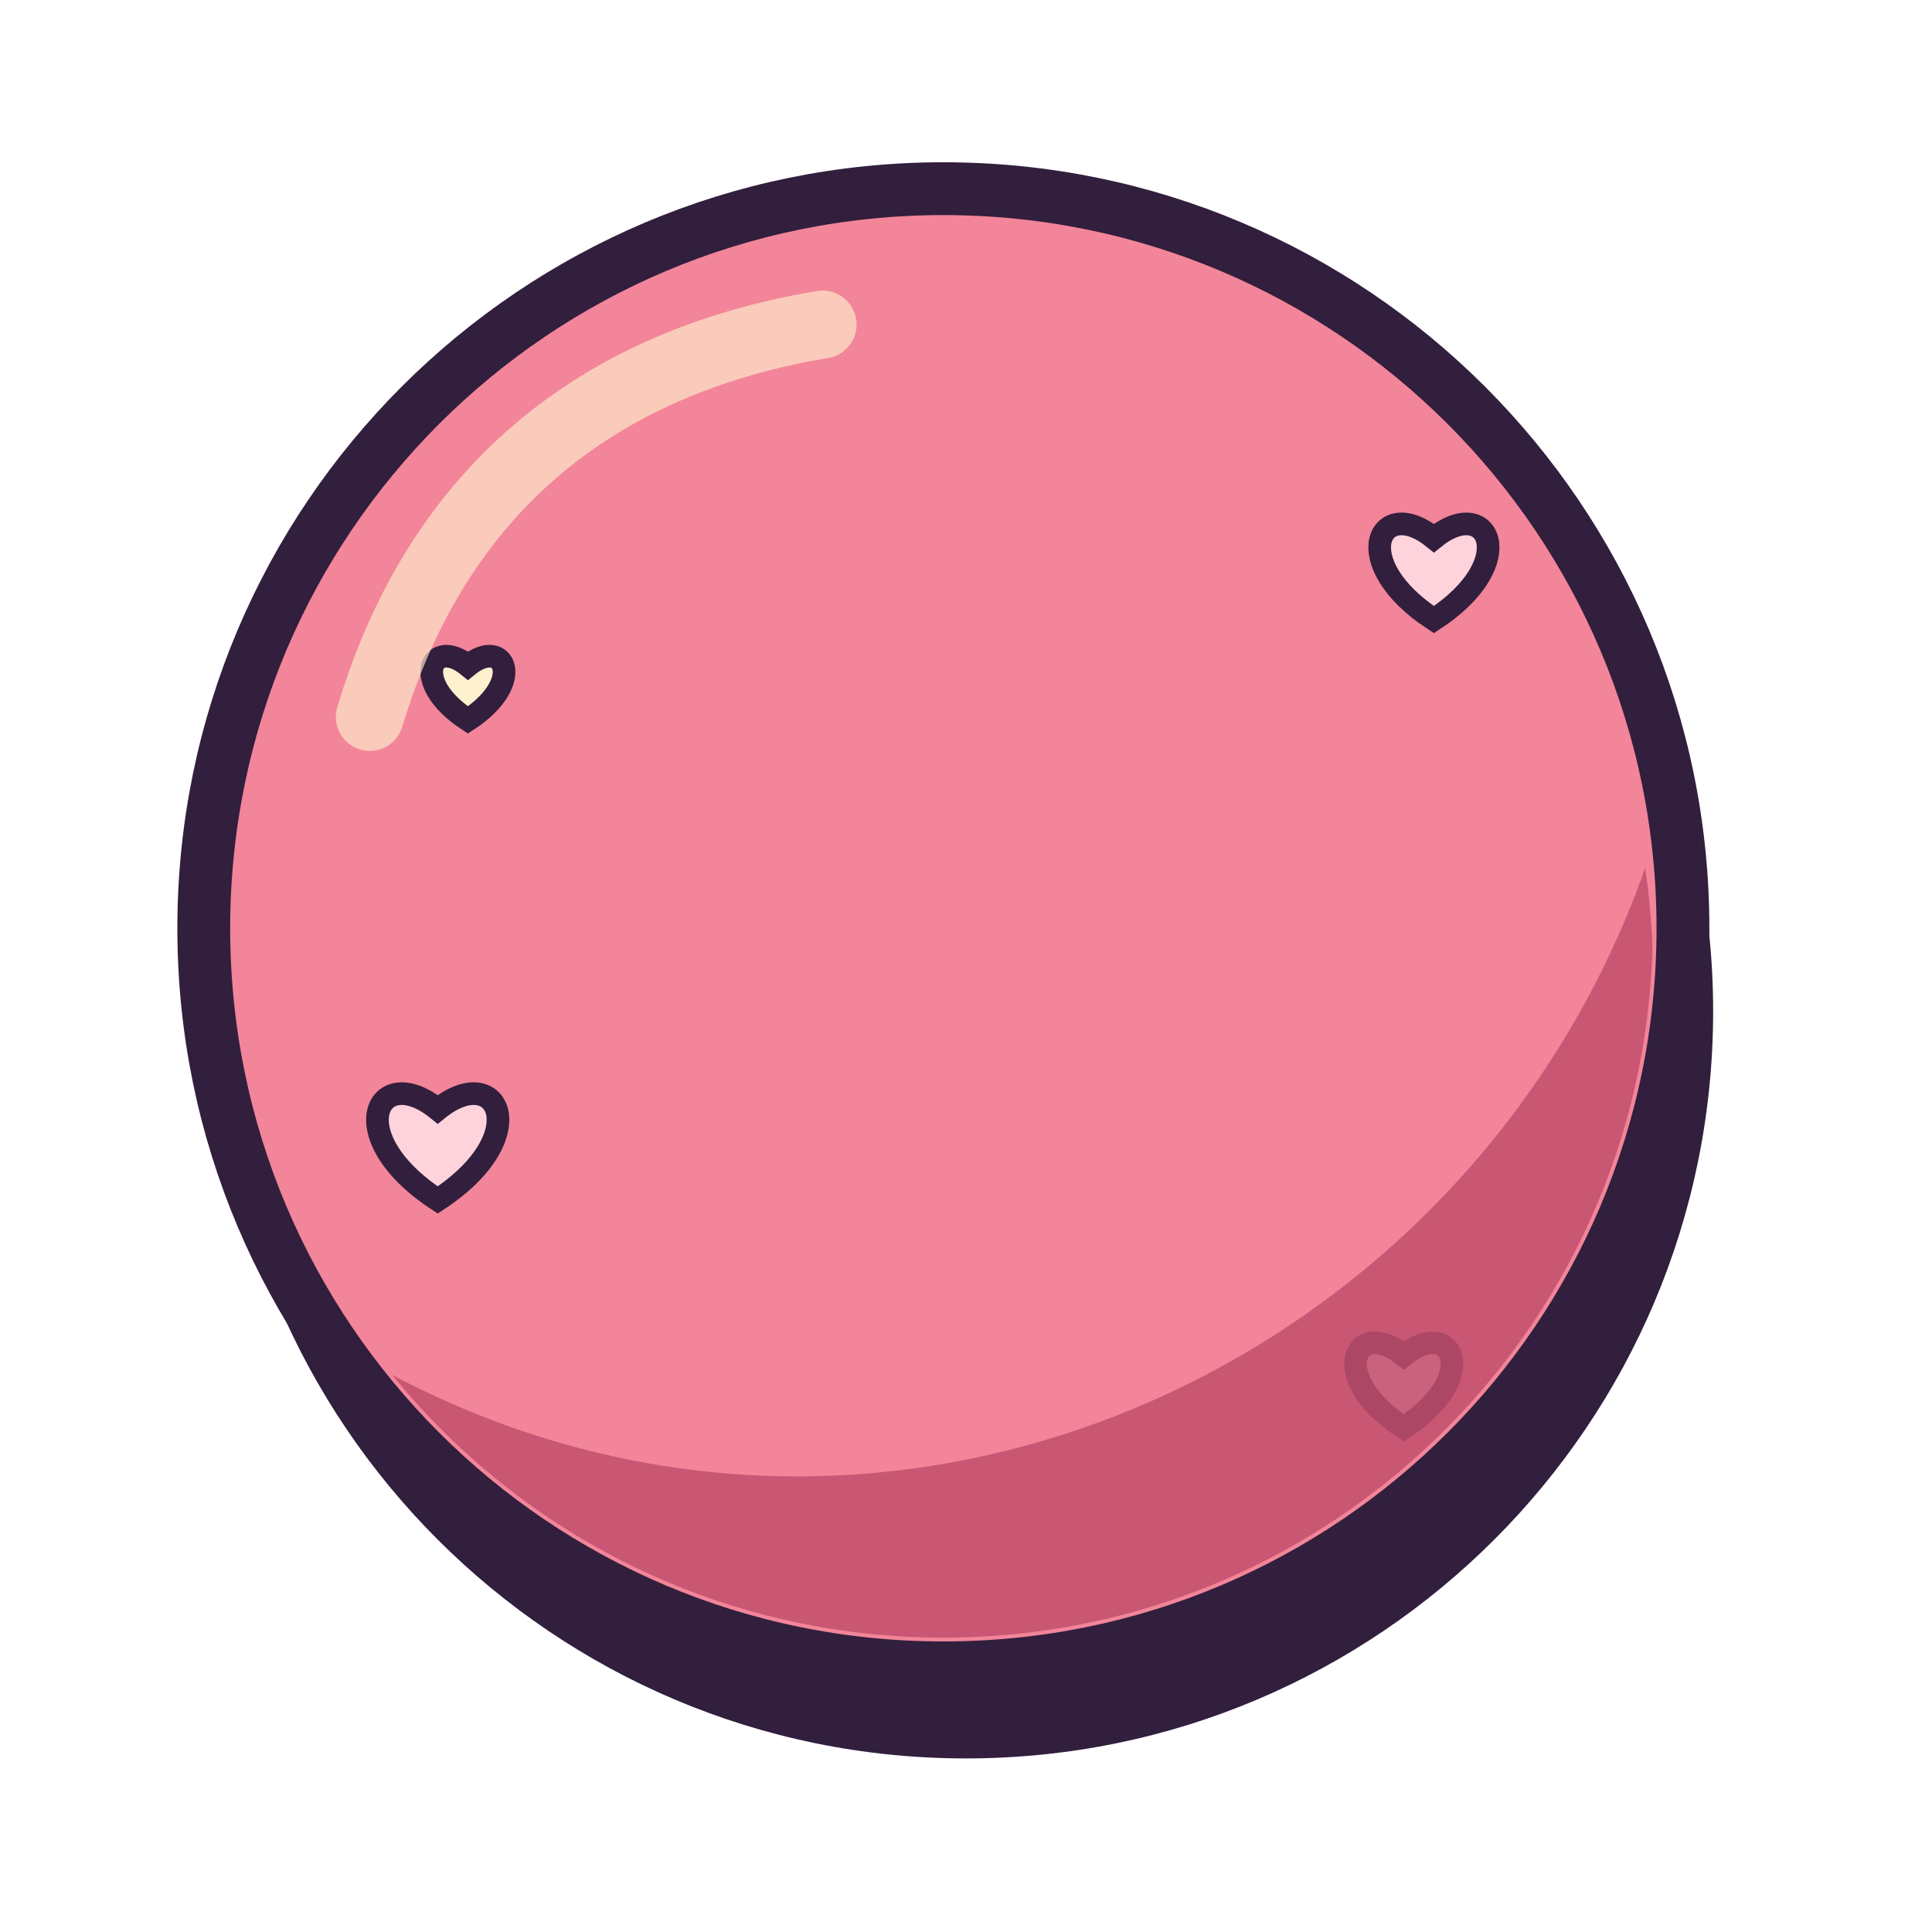
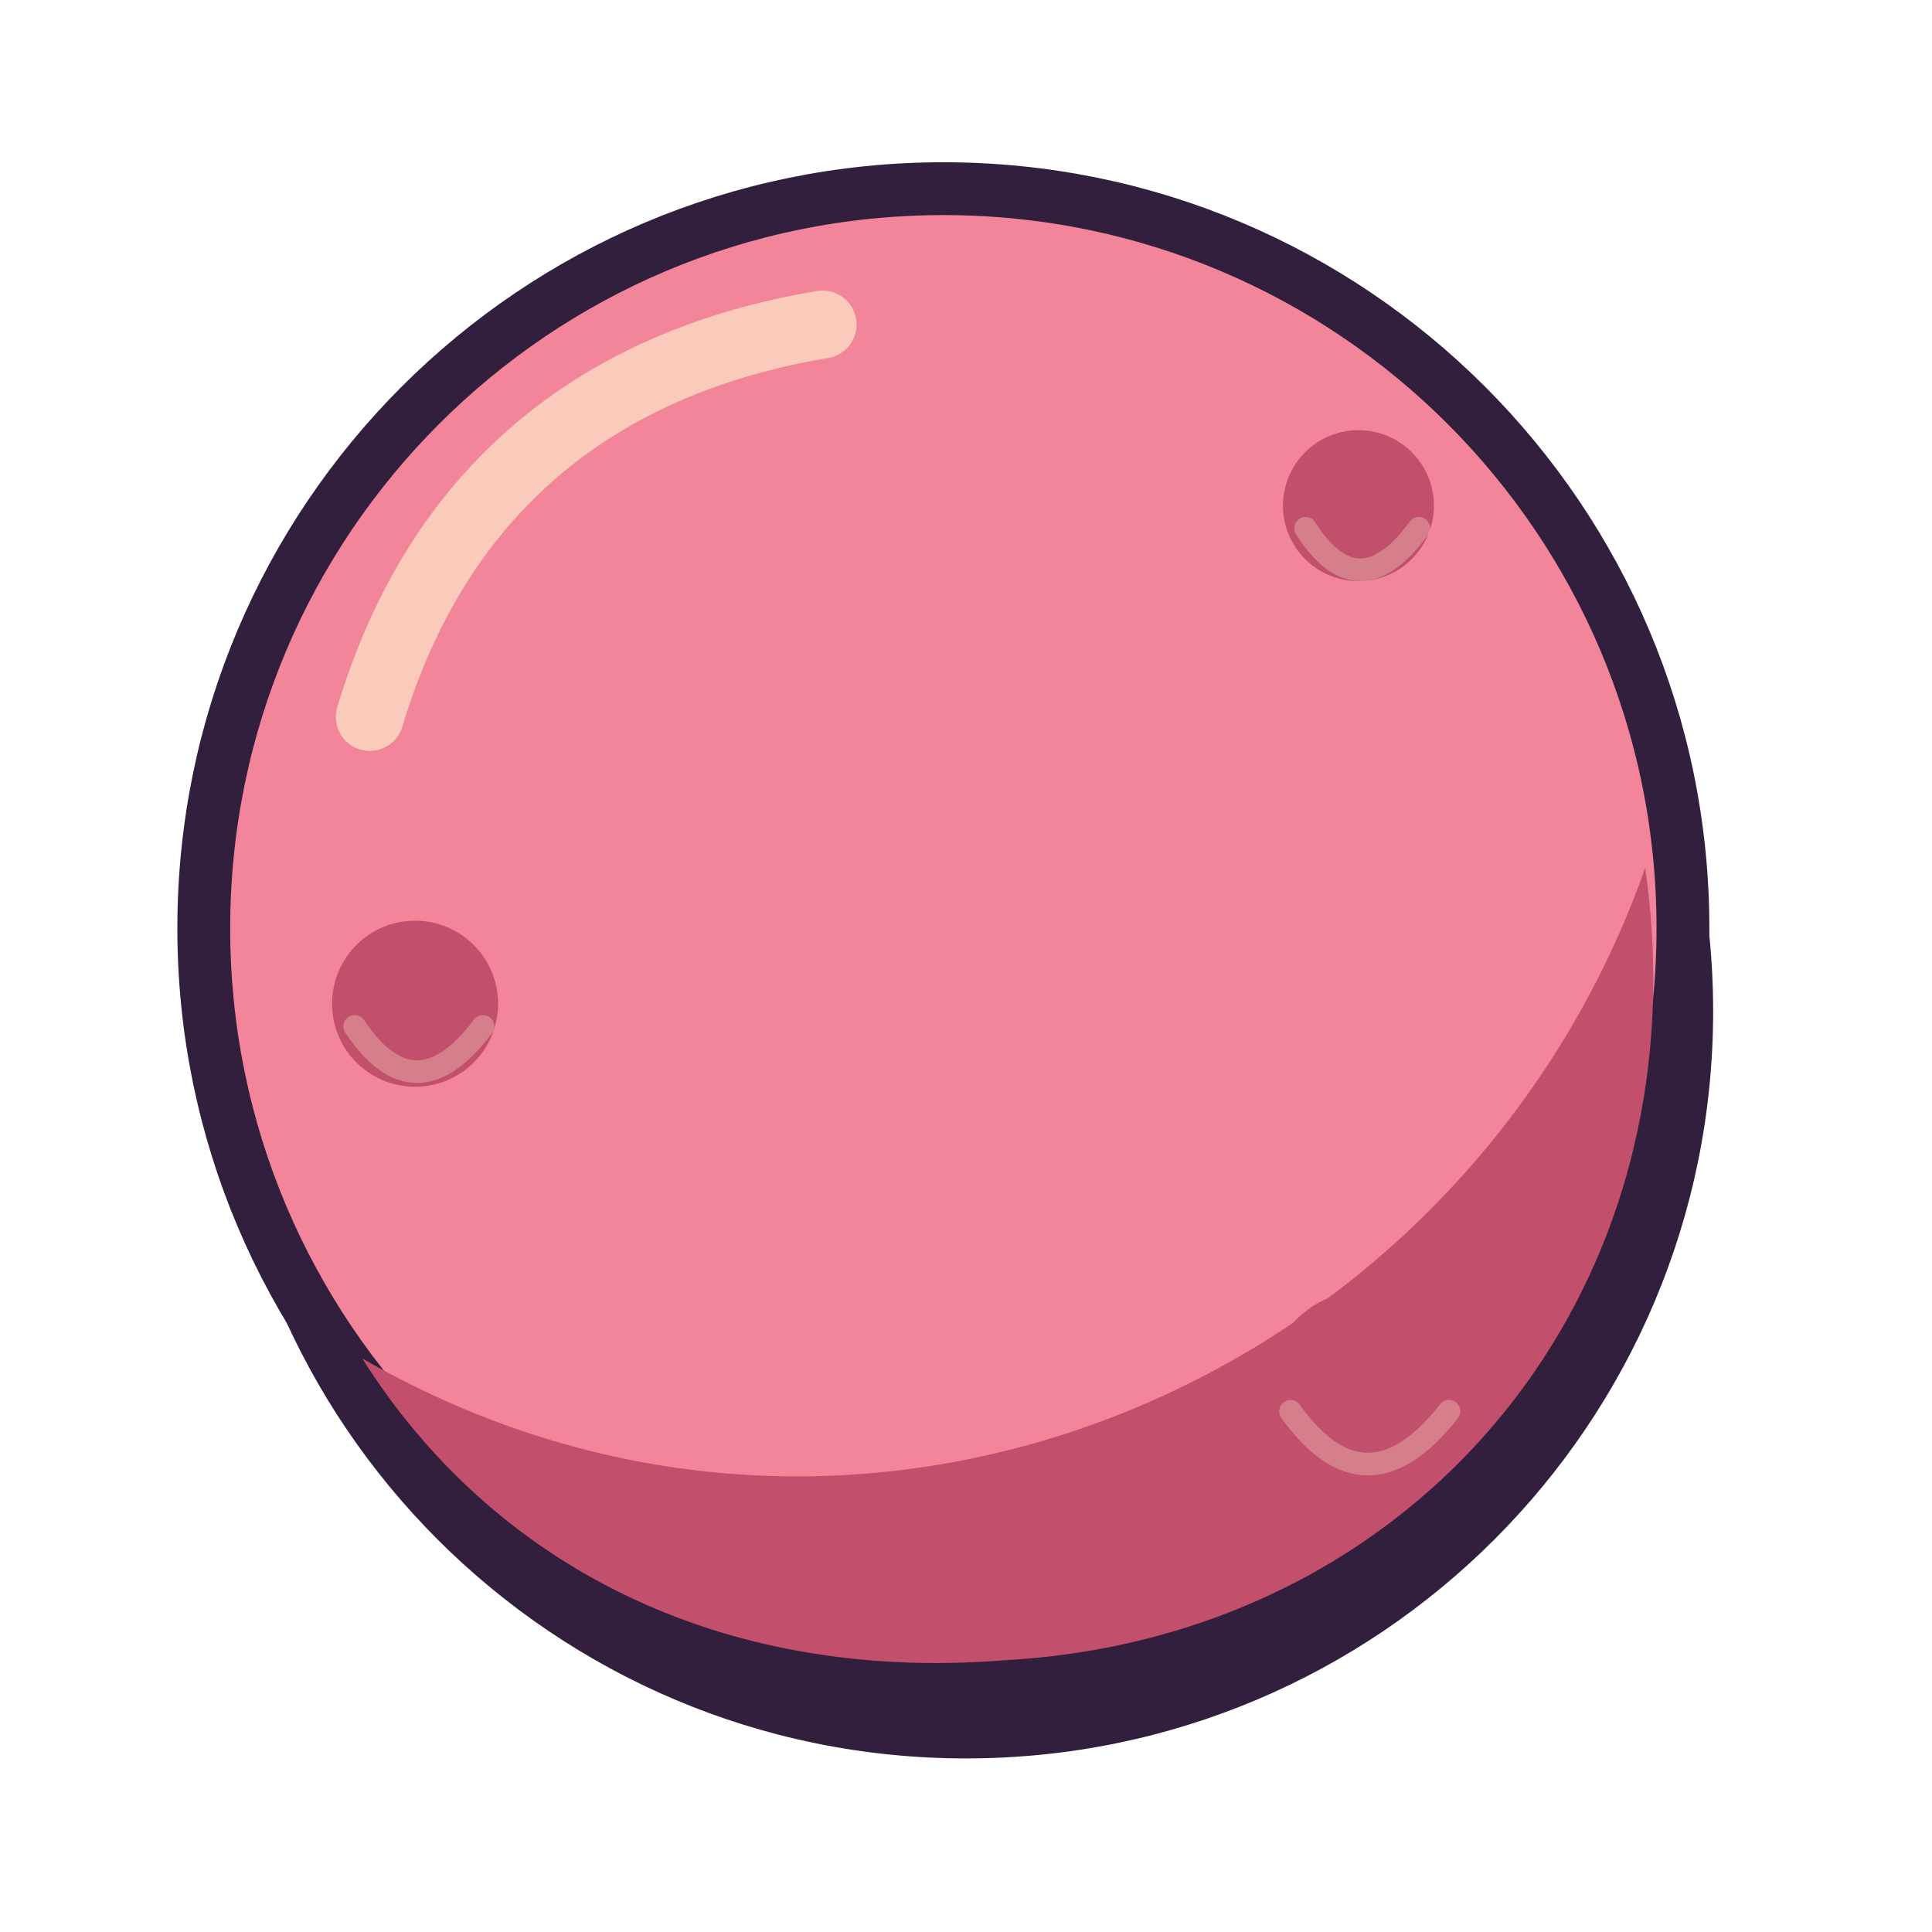
<svg xmlns="http://www.w3.org/2000/svg" width="256" height="256" viewBox="0 0 256 256">
-   <defs>
-     <clipPath id="d">
-       <circle cx="125" cy="123" r="94" />
-     </clipPath>
-   </defs>
  <circle cx="128" cy="134" r="99" fill="#321e3d" />
-   <circle cx="125" cy="123" r="98" fill="#F28599" />
-   <g clip-path="url(#d)">
-     <path d="M58 159.0C45.0 150.5 50.0 140.5 58 147.0C66.0 140.5 71.0 150.5 58 159.0Z" fill="#FFD3DC" stroke="#321e3d" stroke-width="3" />
-     <path d="M190 82.1C178.3 74.45 182.8 65.45 190 71.3C197.2 65.45 201.7 74.45 190 82.1Z" fill="#FFD3DC" stroke="#321e3d" stroke-width="3" />
-     <path d="M186 189.2C175.6 182.4 179.6 174.4 186 179.6C192.4 174.4 196.4 182.4 186 189.2Z" fill="#FFD3DC" stroke="#321e3d" stroke-width="3" />
-     <path d="M62 95.4C54.2 90.3 57.2 84.3 62 88.2C66.8 84.3 69.8 90.3 62 95.4Z" fill="#fff0ce" stroke="#321e3d" stroke-width="3" />
-     <path d="M48 180C114 218 194 183 218 115C226 171 188 217 133 220C95 223 65 207 48 180Z" fill="#C24F6C" opacity=".85" />
-   </g>
+   <circle cx="125" cy="123" r="98" fill="#F28599" stroke="#321e3d" stroke-width="7" />
+   <path d="M48 180C114 218 194 183 218 115C226 171 188 217 133 220C95 223 65 207 48 180Z" fill="#C24F6C" />
  <path d="M49 95C58 65 79 48 109 43" fill="none" stroke="#fff0ce" stroke-width="9" stroke-linecap="round" opacity=".65" />
-   <circle cx="125" cy="123" r="98" fill="none" stroke="#321e3d" stroke-width="7" />
+   <circle cx="55" cy="133" r="11" fill="#C24F6C" />
+   <path d="M47 136Q55 148 64 136" fill="none" stroke="#fff0ce" stroke-width="3" opacity=".3" stroke-linecap="round" />
+   <circle cx="180" cy="67" r="10" fill="#C24F6C" />
+   <path d="M173 70Q180 81 188 70" fill="none" stroke="#fff0ce" stroke-width="3" opacity=".3" stroke-linecap="round" />
+   <circle cx="181" cy="184" r="13" fill="#C24F6C" />
+   <path d="M171 187Q181 201 192 187" fill="none" stroke="#fff0ce" stroke-width="3" opacity=".3" stroke-linecap="round" />
</svg>
